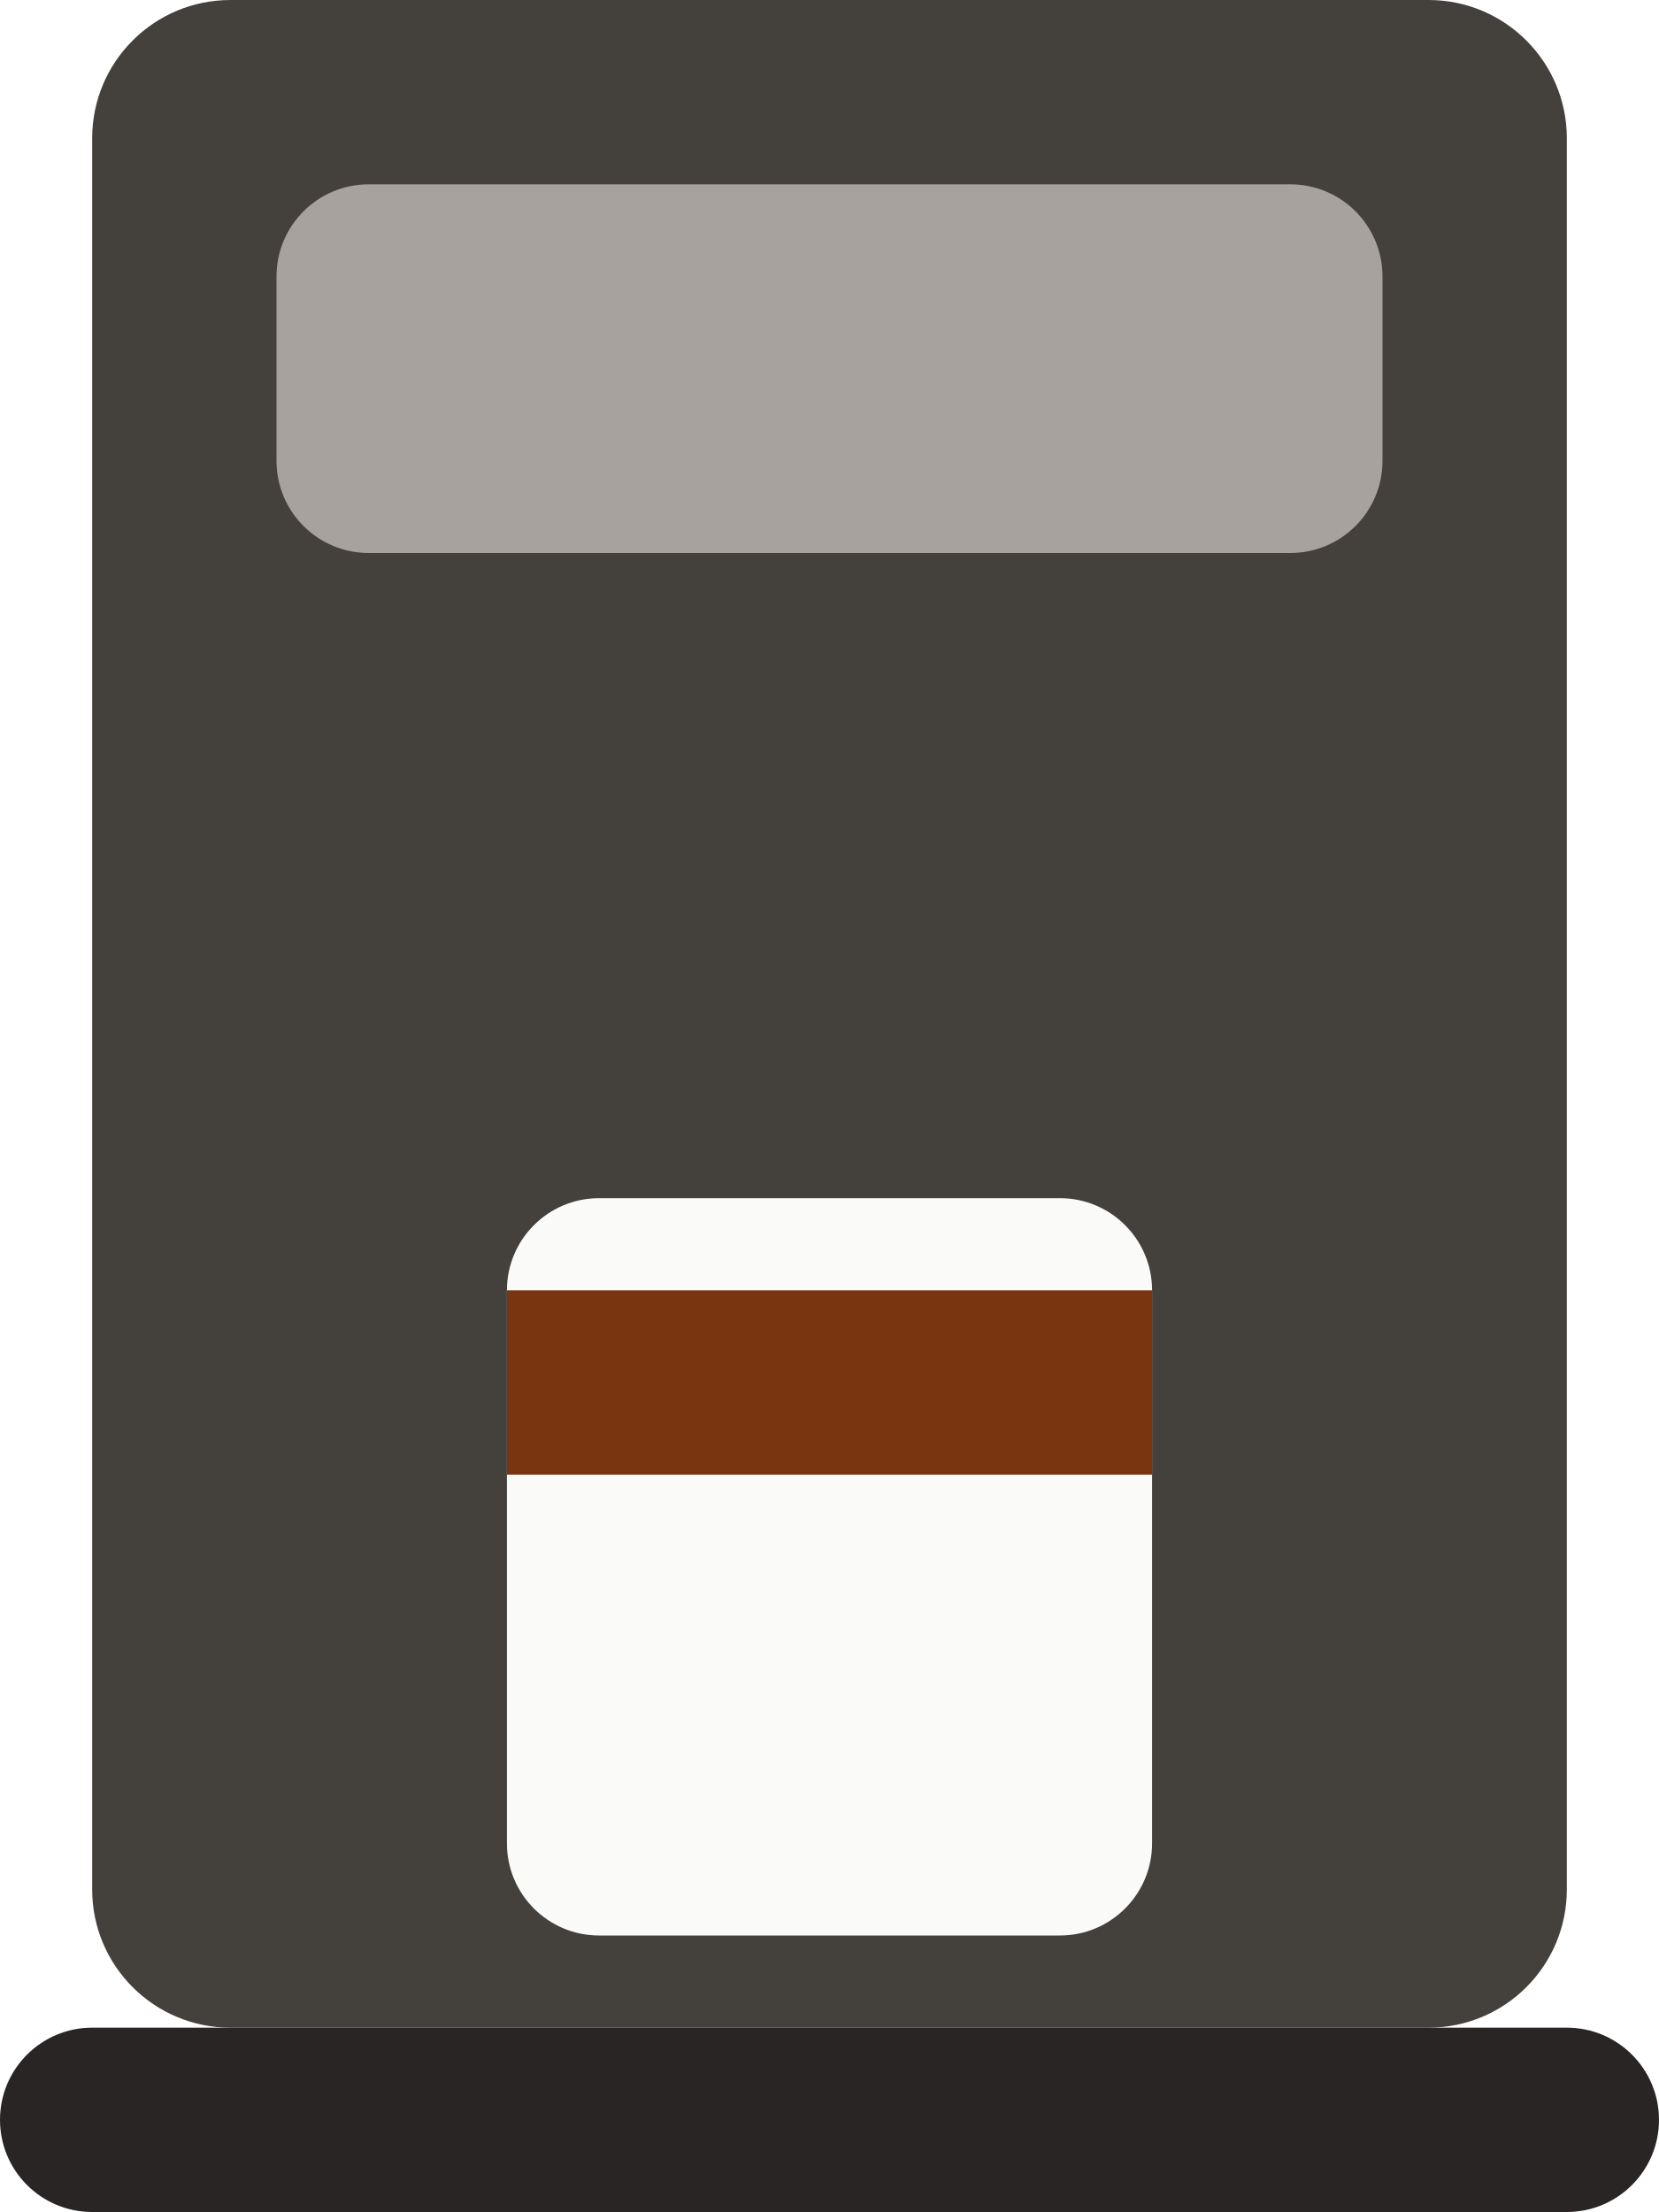
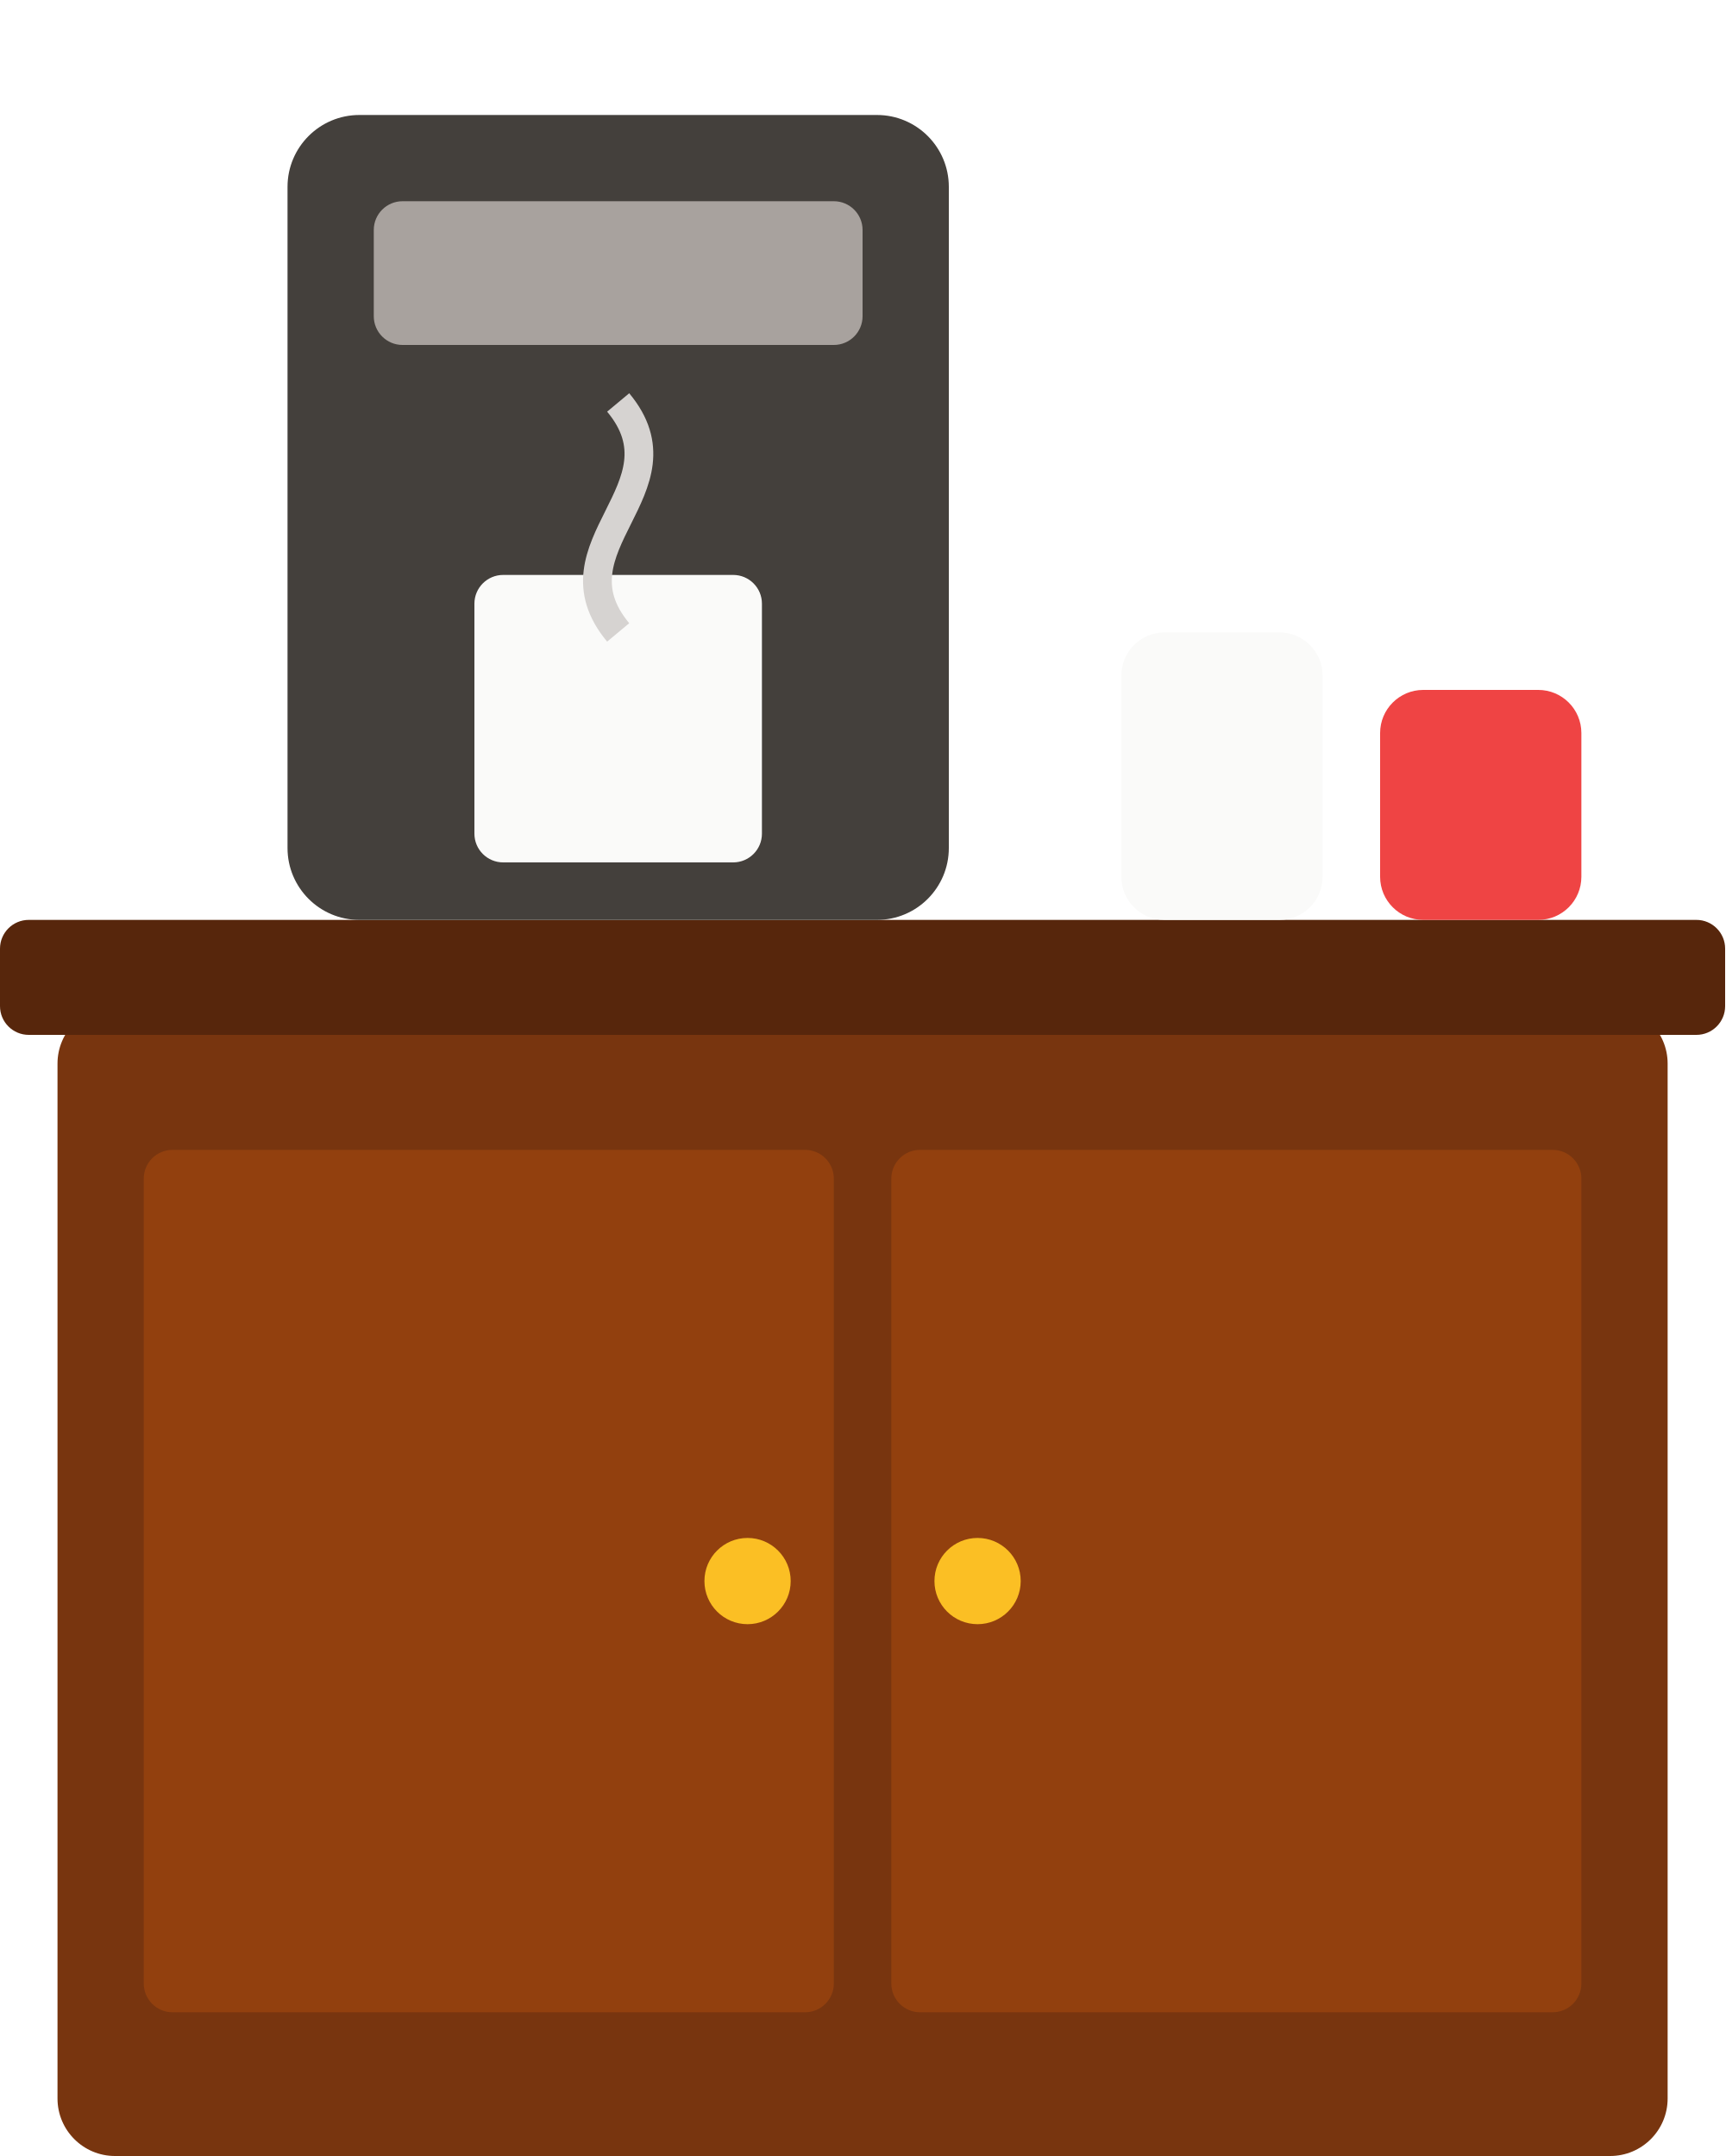
- <svg xmlns="http://www.w3.org/2000/svg" viewBox="0 0 36 48" width="36" height="48">
-   <rect x="2" y="0" width="32" height="44" rx="3" fill="#44403c" />
-   <rect x="6" y="4" width="24" height="8" rx="2" fill="#a8a29e" />
-   <rect x="11" y="26" width="14" height="16" rx="2" fill="#fafaf9" />
-   <rect x="11" y="28" width="14" height="4" fill="#78350f" />
-   <rect x="0" y="44" width="36" height="4" rx="2" fill="#292524" />
+ <svg xmlns="http://www.w3.org/2000/svg" viewBox="0 0 120 150" width="120" height="150">
+   <rect x="4" y="70" width="112" height="80" rx="4" fill="#78350f" />
+   <rect x="10" y="80" width="48" height="60" rx="2" fill="#92400e" />
+   <rect x="62" y="80" width="48" height="60" rx="2" fill="#92400e" />
+   <circle cx="52" cy="110" r="3" fill="#fbbf24" />
+   <circle cx="68" cy="110" r="3" fill="#fbbf24" />
+   <rect x="0" y="64" width="120" height="8" rx="2" fill="#57260c" />
+   <rect x="20" y="8" width="46" height="56" rx="5" fill="#44403c" />
+   <rect x="26" y="14" width="34" height="10" rx="2" fill="#a8a29e" />
+   <rect x="33" y="40" width="20" height="20" rx="2" fill="#fafaf9" />
+   <path d="M43 44 C38 38 48 34 43 28" stroke="#d6d3d1" stroke-width="2" fill="none" />
+   <rect x="78" y="44" width="14" height="20" rx="3" fill="#fafaf9" />
+   <rect x="96" y="48" width="14" height="16" rx="3" fill="#ef4444" />
</svg>
